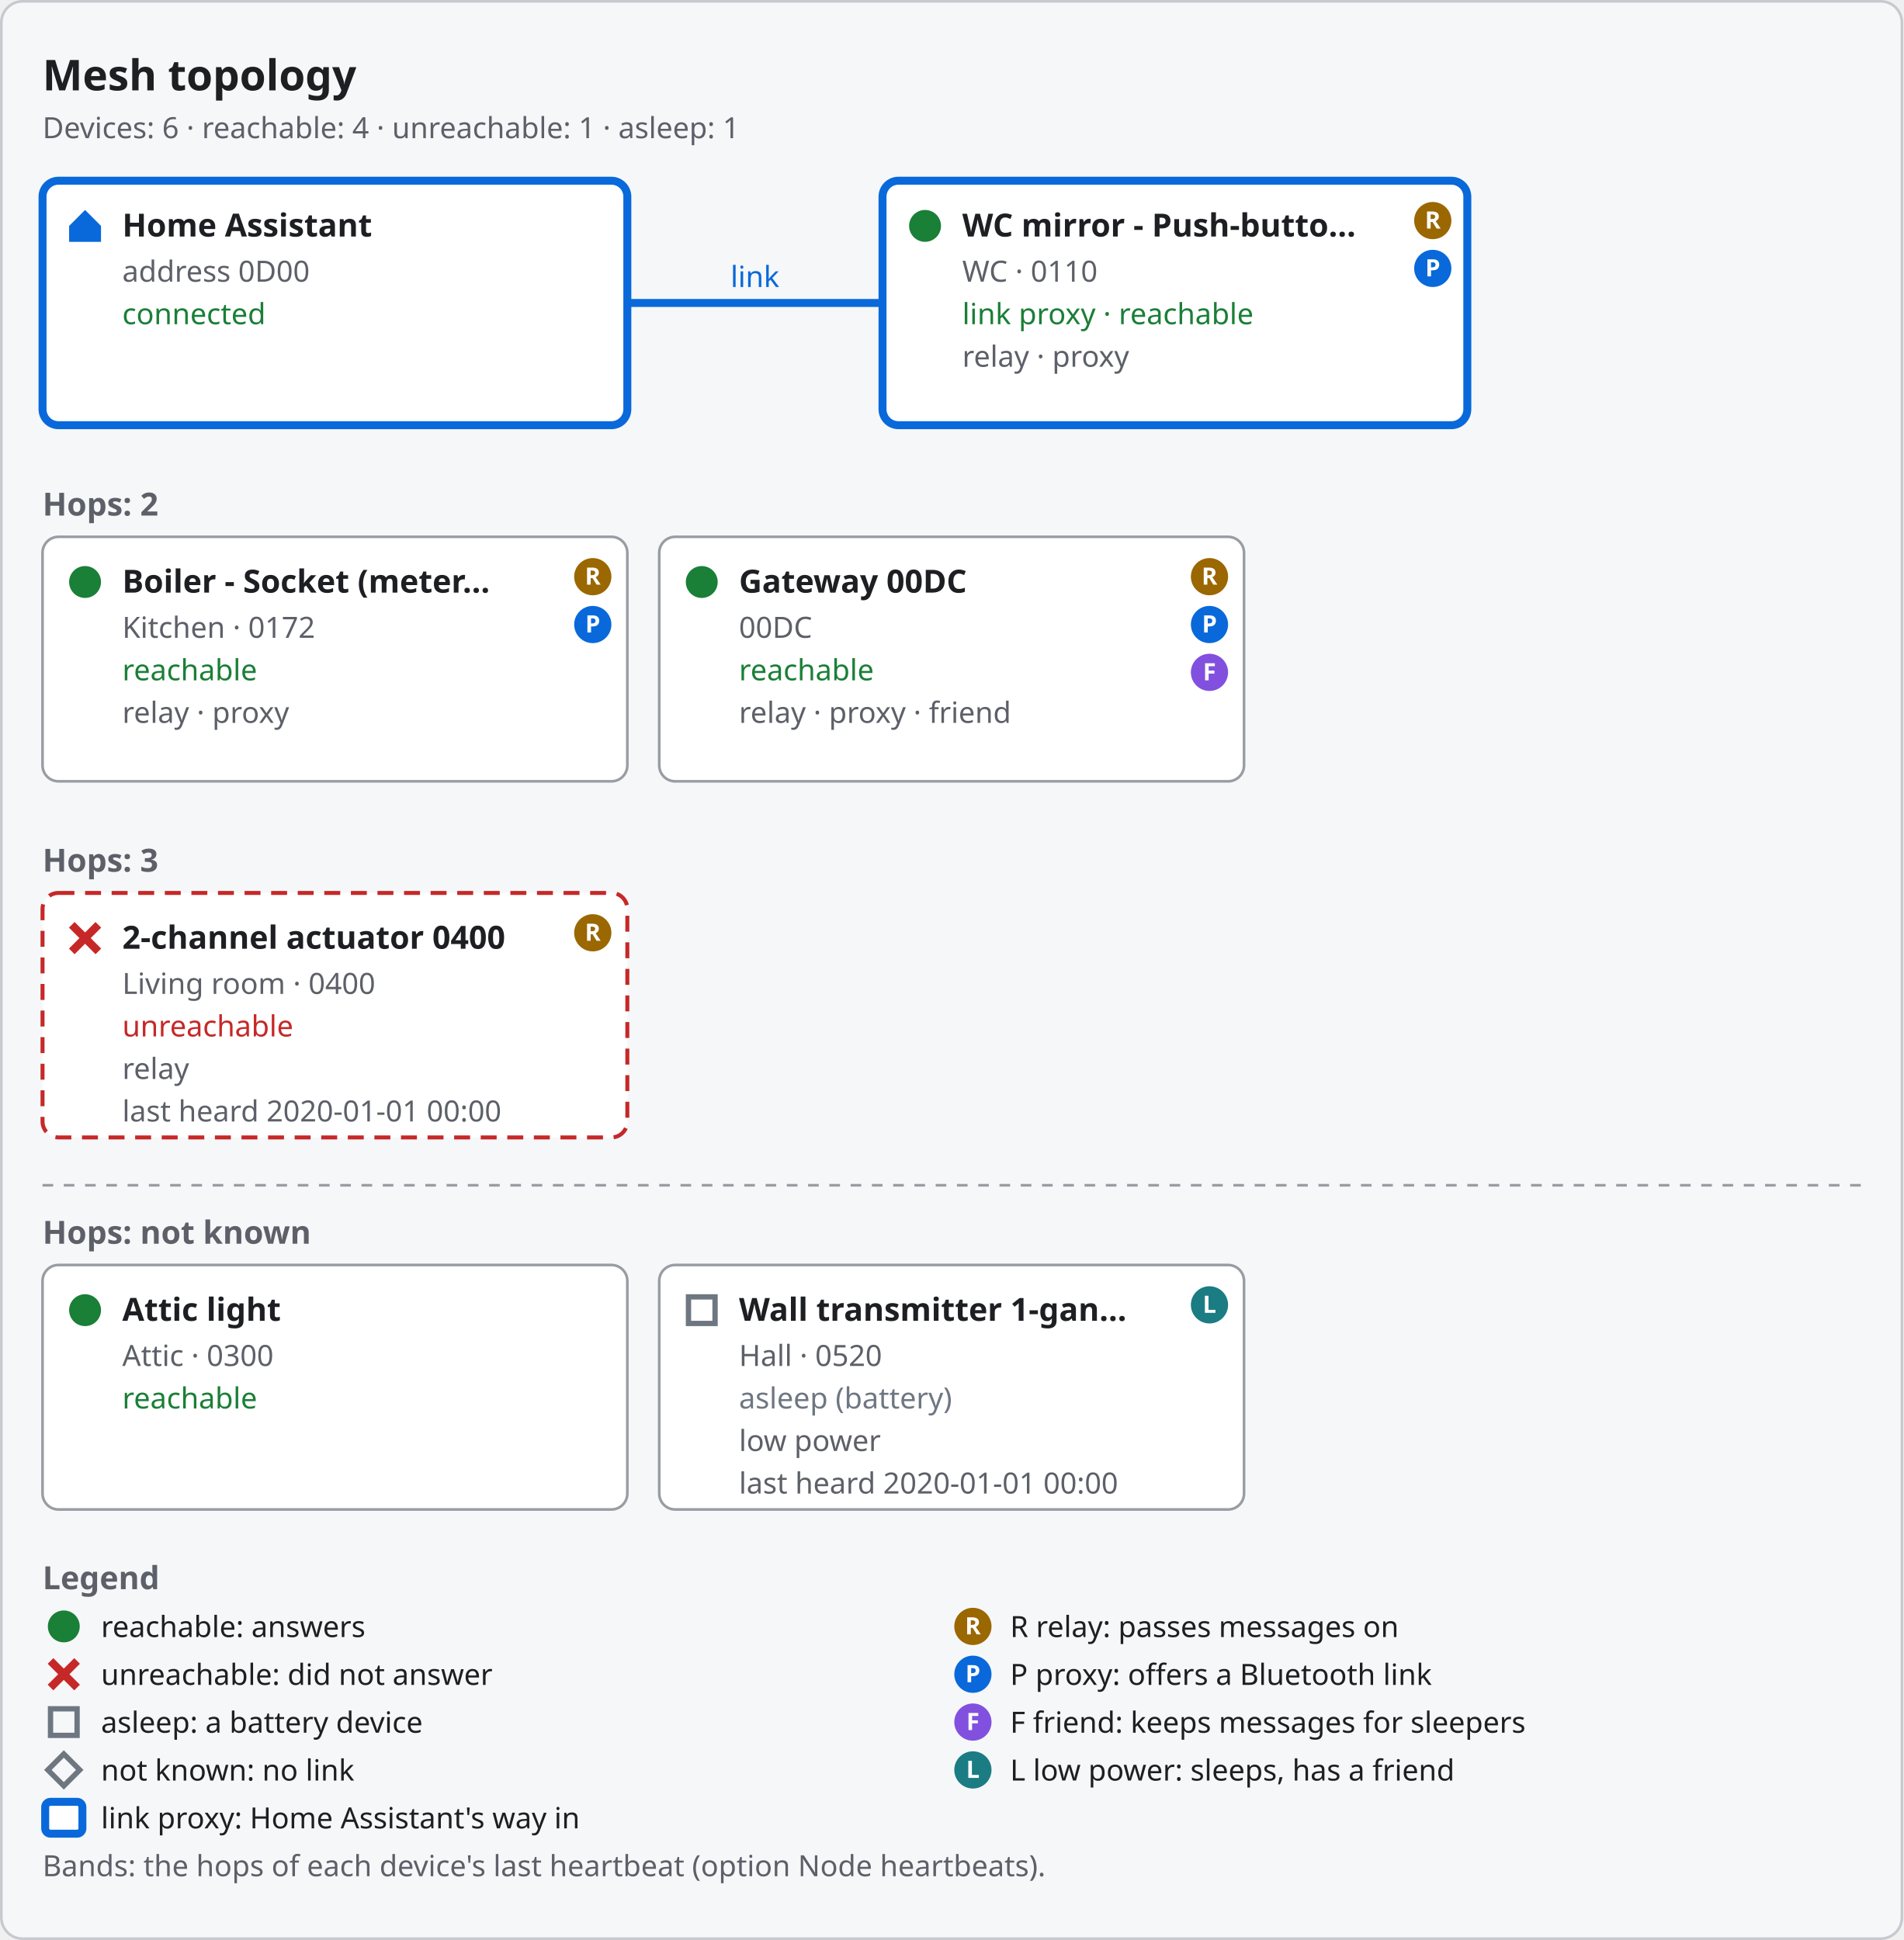
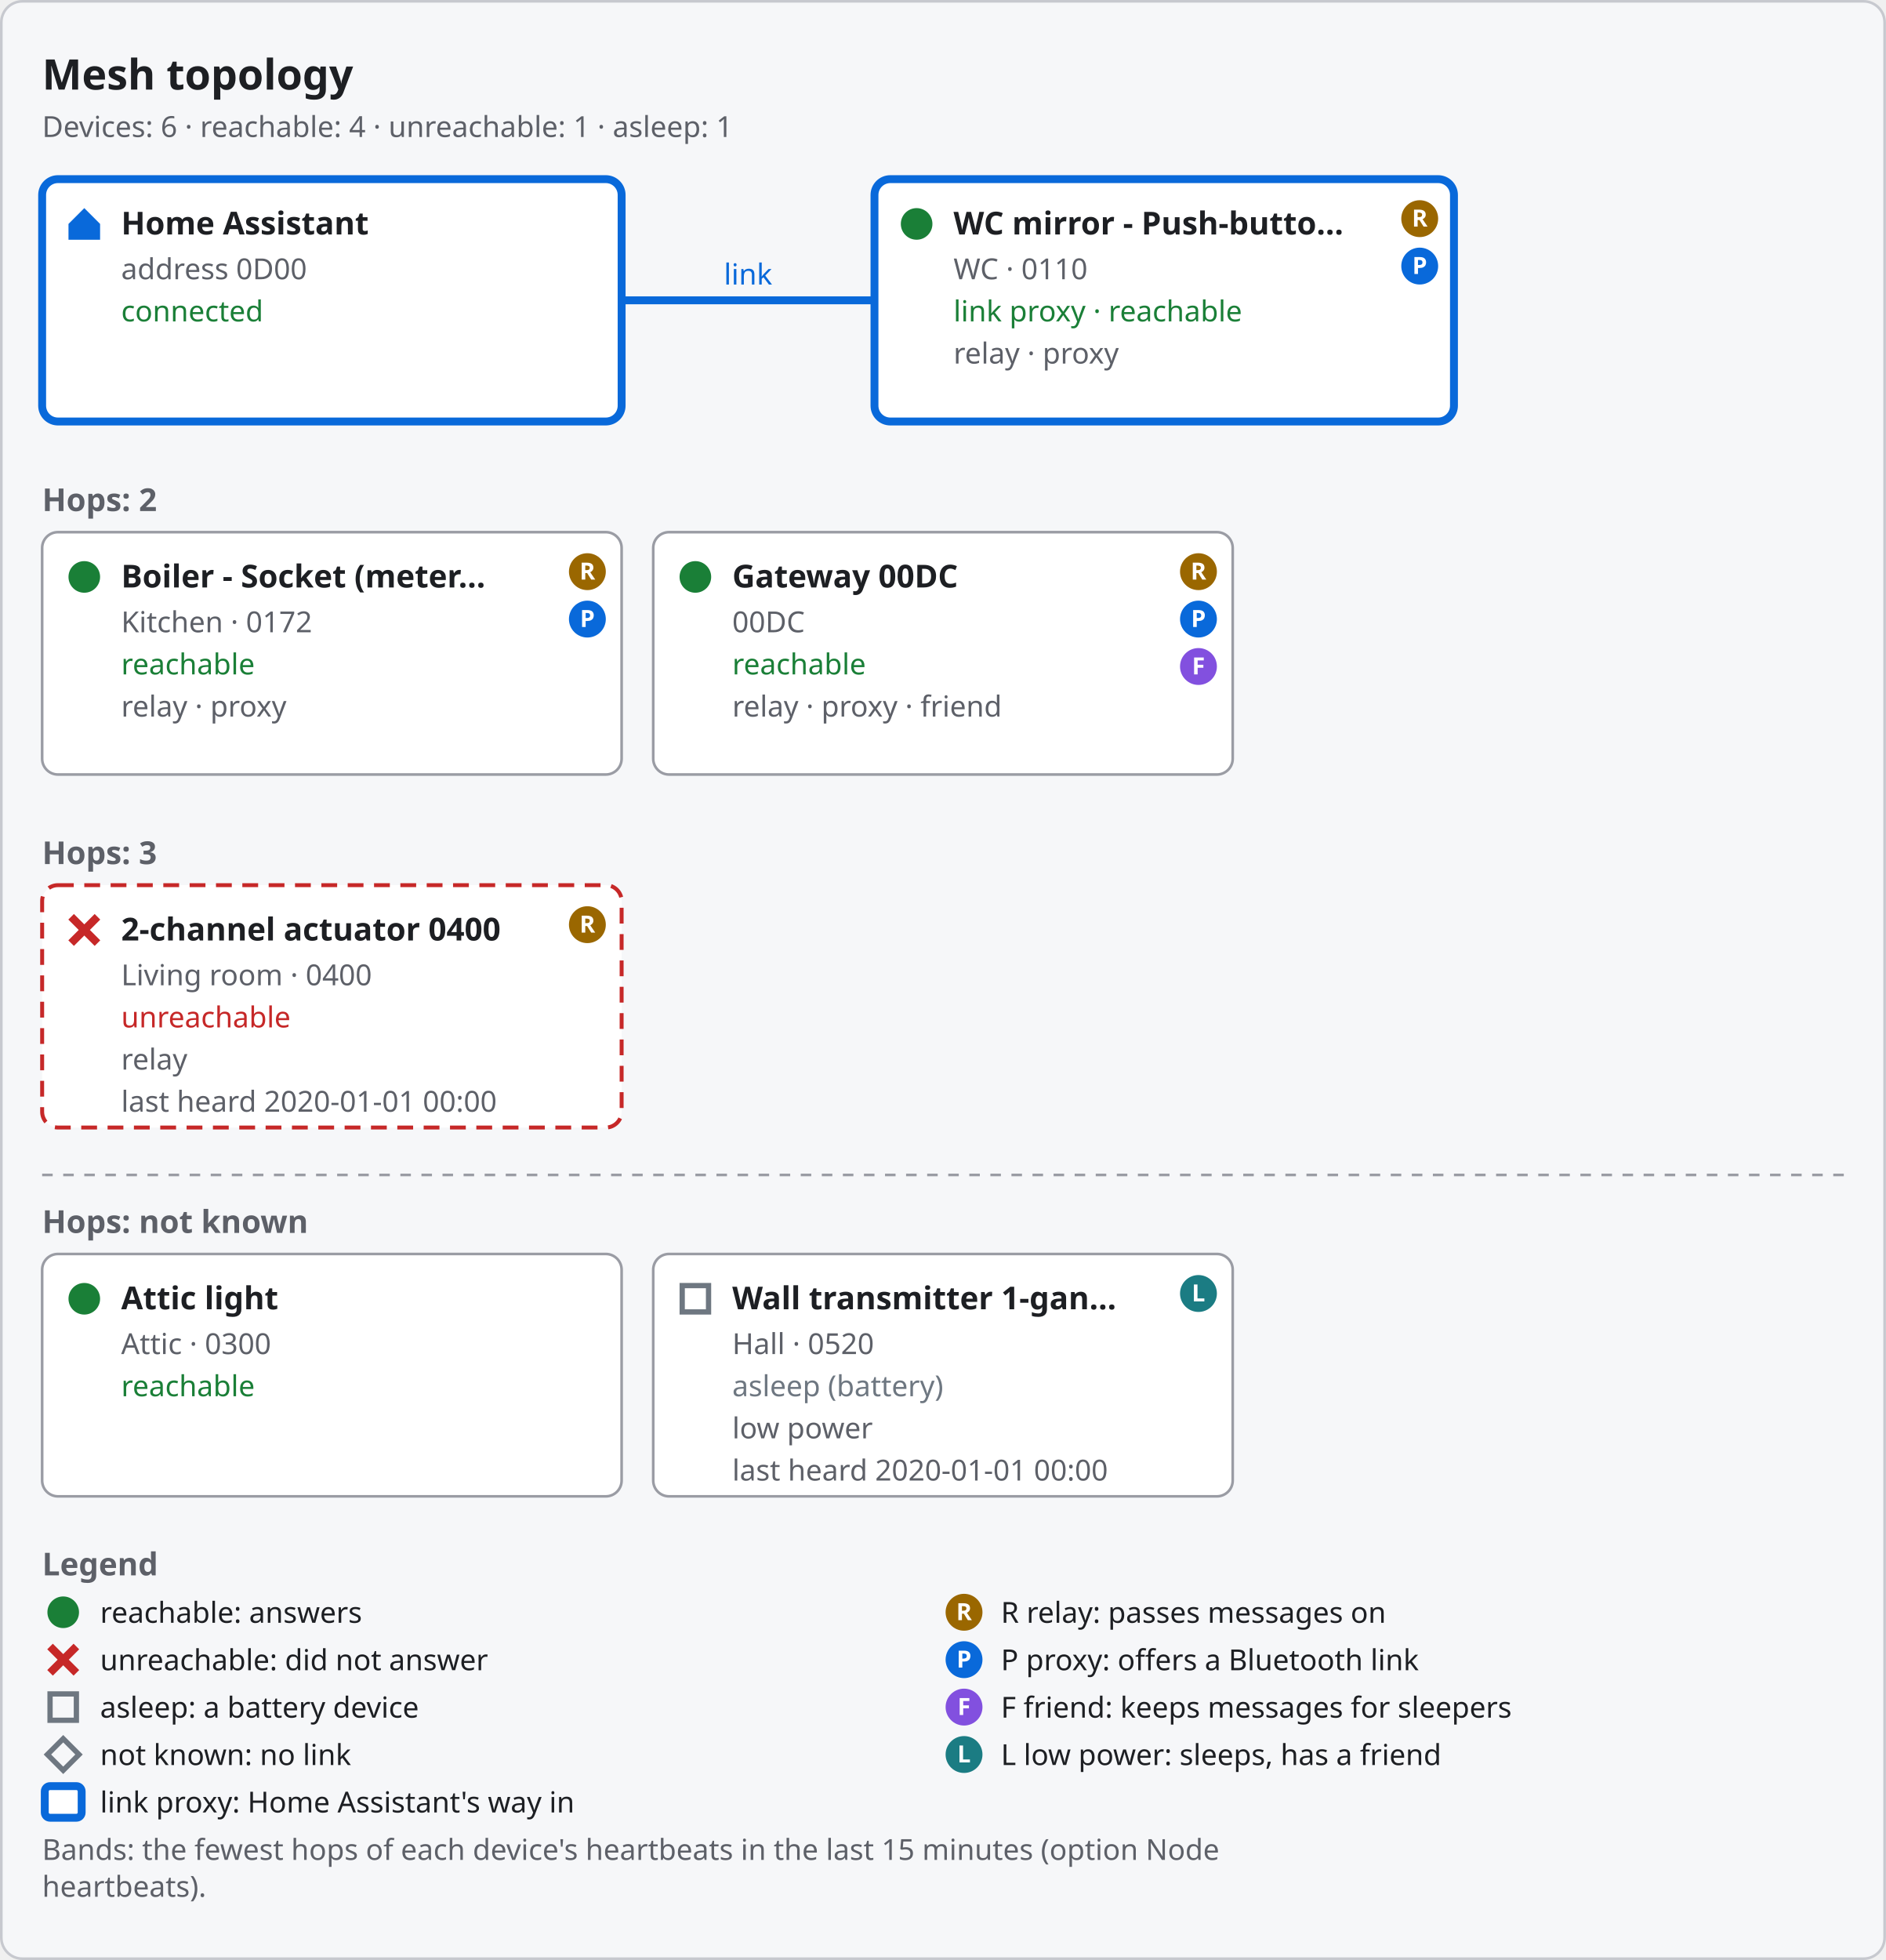
- <svg xmlns="http://www.w3.org/2000/svg" width="716" height="730" viewBox="0 0 716 730" font-family="sans-serif" role="img" aria-label="Mesh topology">
+ <svg xmlns="http://www.w3.org/2000/svg" width="716" height="744" viewBox="0 0 716 744" font-family="sans-serif" role="img" aria-label="Mesh topology">
  <style>@media (prefers-color-scheme: dark){.f-bg{fill:#1b1c1f}.s-bg{stroke:#1b1c1f}.f-frame{fill:#45474d}.s-frame{stroke:#45474d}.f-card{fill:#26282c}.s-card{stroke:#26282c}.f-edge{fill:#6b6e75}.s-edge{stroke:#6b6e75}.f-text{fill:#e7e8ea}.s-text{stroke:#e7e8ea}.f-muted{fill:#a3a6ad}.s-muted{stroke:#a3a6ad}.f-ok{fill:#3fb950}.s-ok{stroke:#3fb950}.f-bad{fill:#f47067}.s-bad{stroke:#f47067}.f-sleep{fill:#9198a1}.s-sleep{stroke:#9198a1}.f-link{fill:#58a6ff}.s-link{stroke:#58a6ff}.f-relay{fill:#d29922}.s-relay{stroke:#d29922}.f-proxy{fill:#58a6ff}.s-proxy{stroke:#58a6ff}.f-friend{fill:#a371f7}.s-friend{stroke:#a371f7}.f-low_power{fill:#39c5cf}.s-low_power{stroke:#39c5cf}.f-badge_text{fill:#0d1117}.s-badge_text{stroke:#0d1117}}</style>
-   <rect x="0.5" y="0.5" width="715" height="729" rx="8" stroke-width="1" class="f-bg s-frame" fill="#f6f7f9" stroke="#c7c9cf" />
+   <rect x="0.5" y="0.5" width="715" height="743" rx="8" stroke-width="1" class="f-bg s-frame" fill="#f6f7f9" stroke="#c7c9cf" />
  <text x="16" y="34" font-size="16" font-weight="bold" class="f-text" fill="#1d1f23">Mesh topology</text>
  <text x="16" y="52" font-size="11" class="f-muted" fill="#5d6068">Devices: 6 · reachable: 4 · unreachable: 1 · asleep: 1</text>
  <g>
    <rect x="16" y="68" width="220" height="92" rx="6" stroke-width="3" class="f-card s-link" fill="#ffffff" stroke="#0969da" />
    <path d="M26 91V85L32 79L38 85V91Z" class="f-link" fill="#0969da" />
    <text x="46" y="89" font-size="12" font-weight="bold" class="f-text" fill="#1d1f23">Home Assistant</text>
    <text x="46" y="106" font-size="11" class="f-muted" fill="#5d6068">address 0D00</text>
    <text x="46" y="122" font-size="11" class="f-ok" fill="#1a7f37">connected</text>
  </g>
  <line x1="236" y1="114" x2="332" y2="114" stroke-width="3" class="s-link" fill="none" stroke="#0969da" />
  <text x="284" y="108" font-size="11" text-anchor="middle" class="f-link" fill="#0969da">link</text>
  <g>
    <rect x="332" y="68" width="220" height="92" rx="6" stroke-width="3" class="f-card s-link" fill="#ffffff" stroke="#0969da" />
    <circle cx="348" cy="85" r="6" class="f-ok" fill="#1a7f37" />
    <text x="362" y="89" font-size="12" font-weight="bold" class="f-text" fill="#1d1f23">WC mirror - Push-butto…</text>
    <text x="362" y="106" font-size="11" class="f-muted" fill="#5d6068">WC · 0110</text>
    <text x="362" y="122" font-size="11" class="f-ok" fill="#1a7f37">link proxy · reachable</text>
    <text x="362" y="138" font-size="11" class="f-muted" fill="#5d6068">relay · proxy</text>
    <circle cx="539" cy="83" r="7" class="f-relay" fill="#9a6700" />
    <text x="539" y="86" font-size="9" font-weight="bold" text-anchor="middle" class="f-badge_text" fill="#ffffff">R</text>
    <circle cx="539" cy="101" r="7" class="f-proxy" fill="#0969da" />
    <text x="539" y="104" font-size="9" font-weight="bold" text-anchor="middle" class="f-badge_text" fill="#ffffff">P</text>
  </g>
  <text x="16" y="194" font-size="12" font-weight="bold" class="f-muted" fill="#5d6068">Hops: 2</text>
  <g>
    <rect x="16" y="202" width="220" height="92" rx="6" stroke-width="1" class="f-card s-edge" fill="#ffffff" stroke="#9a9ca4" />
    <circle cx="32" cy="219" r="6" class="f-ok" fill="#1a7f37" />
    <text x="46" y="223" font-size="12" font-weight="bold" class="f-text" fill="#1d1f23">Boiler - Socket (meter…</text>
    <text x="46" y="240" font-size="11" class="f-muted" fill="#5d6068">Kitchen · 0172</text>
    <text x="46" y="256" font-size="11" class="f-ok" fill="#1a7f37">reachable</text>
    <text x="46" y="272" font-size="11" class="f-muted" fill="#5d6068">relay · proxy</text>
    <circle cx="223" cy="217" r="7" class="f-relay" fill="#9a6700" />
    <text x="223" y="220" font-size="9" font-weight="bold" text-anchor="middle" class="f-badge_text" fill="#ffffff">R</text>
    <circle cx="223" cy="235" r="7" class="f-proxy" fill="#0969da" />
    <text x="223" y="238" font-size="9" font-weight="bold" text-anchor="middle" class="f-badge_text" fill="#ffffff">P</text>
  </g>
  <g>
    <rect x="248" y="202" width="220" height="92" rx="6" stroke-width="1" class="f-card s-edge" fill="#ffffff" stroke="#9a9ca4" />
    <circle cx="264" cy="219" r="6" class="f-ok" fill="#1a7f37" />
    <text x="278" y="223" font-size="12" font-weight="bold" class="f-text" fill="#1d1f23">Gateway 00DC</text>
    <text x="278" y="240" font-size="11" class="f-muted" fill="#5d6068">00DC</text>
    <text x="278" y="256" font-size="11" class="f-ok" fill="#1a7f37">reachable</text>
    <text x="278" y="272" font-size="11" class="f-muted" fill="#5d6068">relay · proxy · friend</text>
    <circle cx="455" cy="217" r="7" class="f-relay" fill="#9a6700" />
    <text x="455" y="220" font-size="9" font-weight="bold" text-anchor="middle" class="f-badge_text" fill="#ffffff">R</text>
    <circle cx="455" cy="235" r="7" class="f-proxy" fill="#0969da" />
    <text x="455" y="238" font-size="9" font-weight="bold" text-anchor="middle" class="f-badge_text" fill="#ffffff">P</text>
    <circle cx="455" cy="253" r="7" class="f-friend" fill="#8250df" />
    <text x="455" y="256" font-size="9" font-weight="bold" text-anchor="middle" class="f-badge_text" fill="#ffffff">F</text>
  </g>
  <text x="16" y="328" font-size="12" font-weight="bold" class="f-muted" fill="#5d6068">Hops: 3</text>
  <g>
    <rect x="16" y="336" width="220" height="92" rx="6" stroke-width="1.5" stroke-dasharray="6 4" class="f-card s-bad" fill="#ffffff" stroke="#c62828" />
    <path d="M27 348L37 358M37 348L27 358" stroke-width="3" class="s-bad" fill="none" stroke="#c62828" />
    <text x="46" y="357" font-size="12" font-weight="bold" class="f-text" fill="#1d1f23">2-channel actuator 0400</text>
    <text x="46" y="374" font-size="11" class="f-muted" fill="#5d6068">Living room · 0400</text>
    <text x="46" y="390" font-size="11" class="f-bad" fill="#c62828">unreachable</text>
    <text x="46" y="406" font-size="11" class="f-muted" fill="#5d6068">relay</text>
    <text x="46" y="422" font-size="11" class="f-muted" fill="#5d6068">last heard 2020-01-01 00:00</text>
    <circle cx="223" cy="351" r="7" class="f-relay" fill="#9a6700" />
    <text x="223" y="354" font-size="9" font-weight="bold" text-anchor="middle" class="f-badge_text" fill="#ffffff">R</text>
  </g>
  <line x1="16" y1="446" x2="700" y2="446" stroke-width="1" stroke-dasharray="4 4" class="s-edge" fill="none" stroke="#9a9ca4" />
  <text x="16" y="468" font-size="12" font-weight="bold" class="f-muted" fill="#5d6068">Hops: not known</text>
  <g>
    <rect x="16" y="476" width="220" height="92" rx="6" stroke-width="1" class="f-card s-edge" fill="#ffffff" stroke="#9a9ca4" />
    <circle cx="32" cy="493" r="6" class="f-ok" fill="#1a7f37" />
    <text x="46" y="497" font-size="12" font-weight="bold" class="f-text" fill="#1d1f23">Attic light</text>
    <text x="46" y="514" font-size="11" class="f-muted" fill="#5d6068">Attic · 0300</text>
    <text x="46" y="530" font-size="11" class="f-ok" fill="#1a7f37">reachable</text>
  </g>
  <g>
    <rect x="248" y="476" width="220" height="92" rx="6" stroke-width="1" class="f-card s-edge" fill="#ffffff" stroke="#9a9ca4" />
    <rect x="259" y="488" width="10" height="10" stroke-width="2" class="s-sleep" fill="none" stroke="#6e7781" />
    <text x="278" y="497" font-size="12" font-weight="bold" class="f-text" fill="#1d1f23">Wall transmitter 1-gan…</text>
    <text x="278" y="514" font-size="11" class="f-muted" fill="#5d6068">Hall · 0520</text>
    <text x="278" y="530" font-size="11" class="f-sleep" fill="#6e7781">asleep (battery)</text>
    <text x="278" y="546" font-size="11" class="f-muted" fill="#5d6068">low power</text>
    <text x="278" y="562" font-size="11" class="f-muted" fill="#5d6068">last heard 2020-01-01 00:00</text>
    <circle cx="455" cy="491" r="7" class="f-low_power" fill="#1b7c83" />
    <text x="455" y="494" font-size="9" font-weight="bold" text-anchor="middle" class="f-badge_text" fill="#ffffff">L</text>
  </g>
  <text x="16" y="598" font-size="12" font-weight="bold" class="f-muted" fill="#5d6068">Legend</text>
  <circle cx="24" cy="612" r="6" class="f-ok" fill="#1a7f37" />
  <text x="38" y="616" font-size="11" class="f-text" fill="#1d1f23">reachable: answers</text>
  <path d="M19 625L29 635M29 625L19 635" stroke-width="3" class="s-bad" fill="none" stroke="#c62828" />
  <text x="38" y="634" font-size="11" class="f-text" fill="#1d1f23">unreachable: did not answer</text>
  <rect x="19" y="643" width="10" height="10" stroke-width="2" class="s-sleep" fill="none" stroke="#6e7781" />
  <text x="38" y="652" font-size="11" class="f-text" fill="#1d1f23">asleep: a battery device</text>
  <path d="M24 660L30 666L24 672L18 666Z" stroke-width="2" class="s-sleep" fill="none" stroke="#6e7781" />
  <text x="38" y="670" font-size="11" class="f-text" fill="#1d1f23">not known: no link</text>
  <rect x="17" y="678" width="14" height="12" rx="2" stroke-width="3" class="f-card s-link" fill="#ffffff" stroke="#0969da" />
  <text x="38" y="688" font-size="11" class="f-text" fill="#1d1f23">link proxy: Home Assistant's way in</text>
  <circle cx="366" cy="612" r="7" class="f-relay" fill="#9a6700" />
  <text x="366" y="615" font-size="9" font-weight="bold" text-anchor="middle" class="f-badge_text" fill="#ffffff">R</text>
  <text x="380" y="616" font-size="11" class="f-text" fill="#1d1f23">R relay: passes messages on</text>
  <circle cx="366" cy="630" r="7" class="f-proxy" fill="#0969da" />
  <text x="366" y="633" font-size="9" font-weight="bold" text-anchor="middle" class="f-badge_text" fill="#ffffff">P</text>
  <text x="380" y="634" font-size="11" class="f-text" fill="#1d1f23">P proxy: offers a Bluetooth link</text>
  <circle cx="366" cy="648" r="7" class="f-friend" fill="#8250df" />
  <text x="366" y="651" font-size="9" font-weight="bold" text-anchor="middle" class="f-badge_text" fill="#ffffff">F</text>
  <text x="380" y="652" font-size="11" class="f-text" fill="#1d1f23">F friend: keeps messages for sleepers</text>
  <circle cx="366" cy="666" r="7" class="f-low_power" fill="#1b7c83" />
  <text x="366" y="669" font-size="9" font-weight="bold" text-anchor="middle" class="f-badge_text" fill="#ffffff">L</text>
  <text x="380" y="670" font-size="11" class="f-text" fill="#1d1f23">L low power: sleeps, has a friend</text>
-   <text x="16" y="706" font-size="11" class="f-muted" fill="#5d6068">Bands: the hops of each device's last heartbeat (option Node heartbeats).</text>
+   <text x="16" y="706" font-size="11" class="f-muted" fill="#5d6068">Bands: the fewest hops of each device's heartbeats in the last 15 minutes (option Node</text>
+   <text x="16" y="720" font-size="11" class="f-muted" fill="#5d6068">heartbeats).</text>
</svg>
